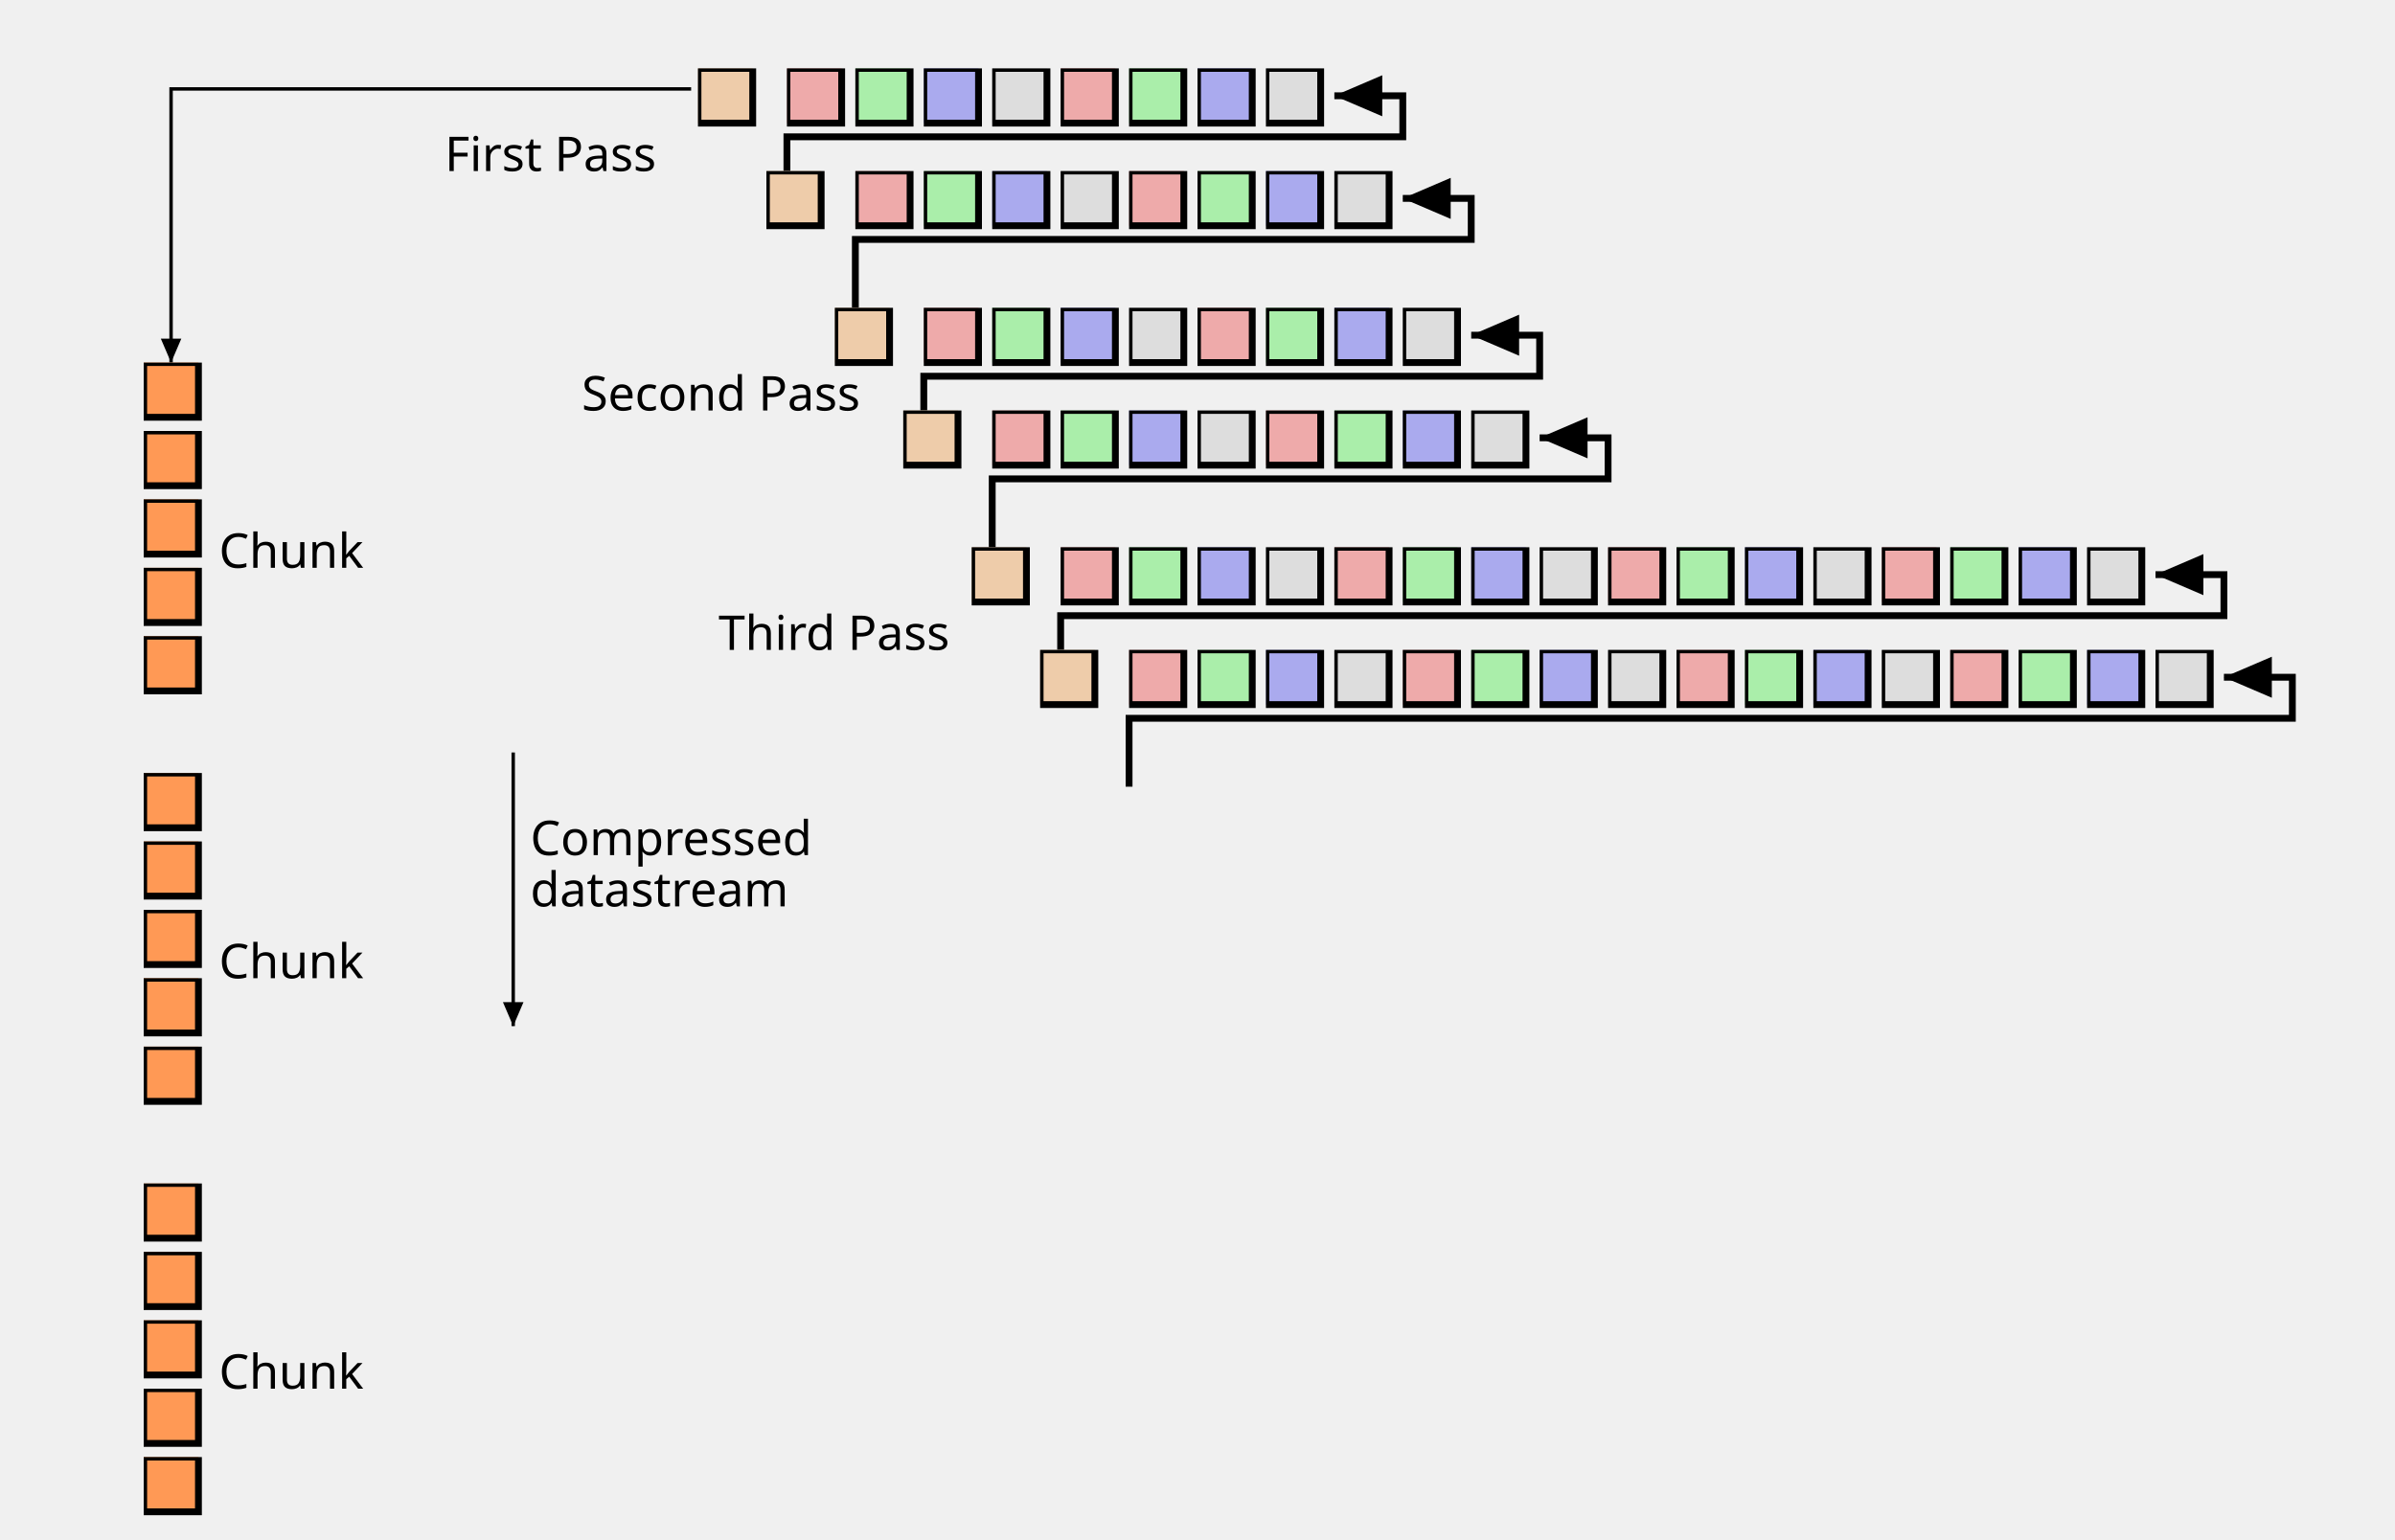
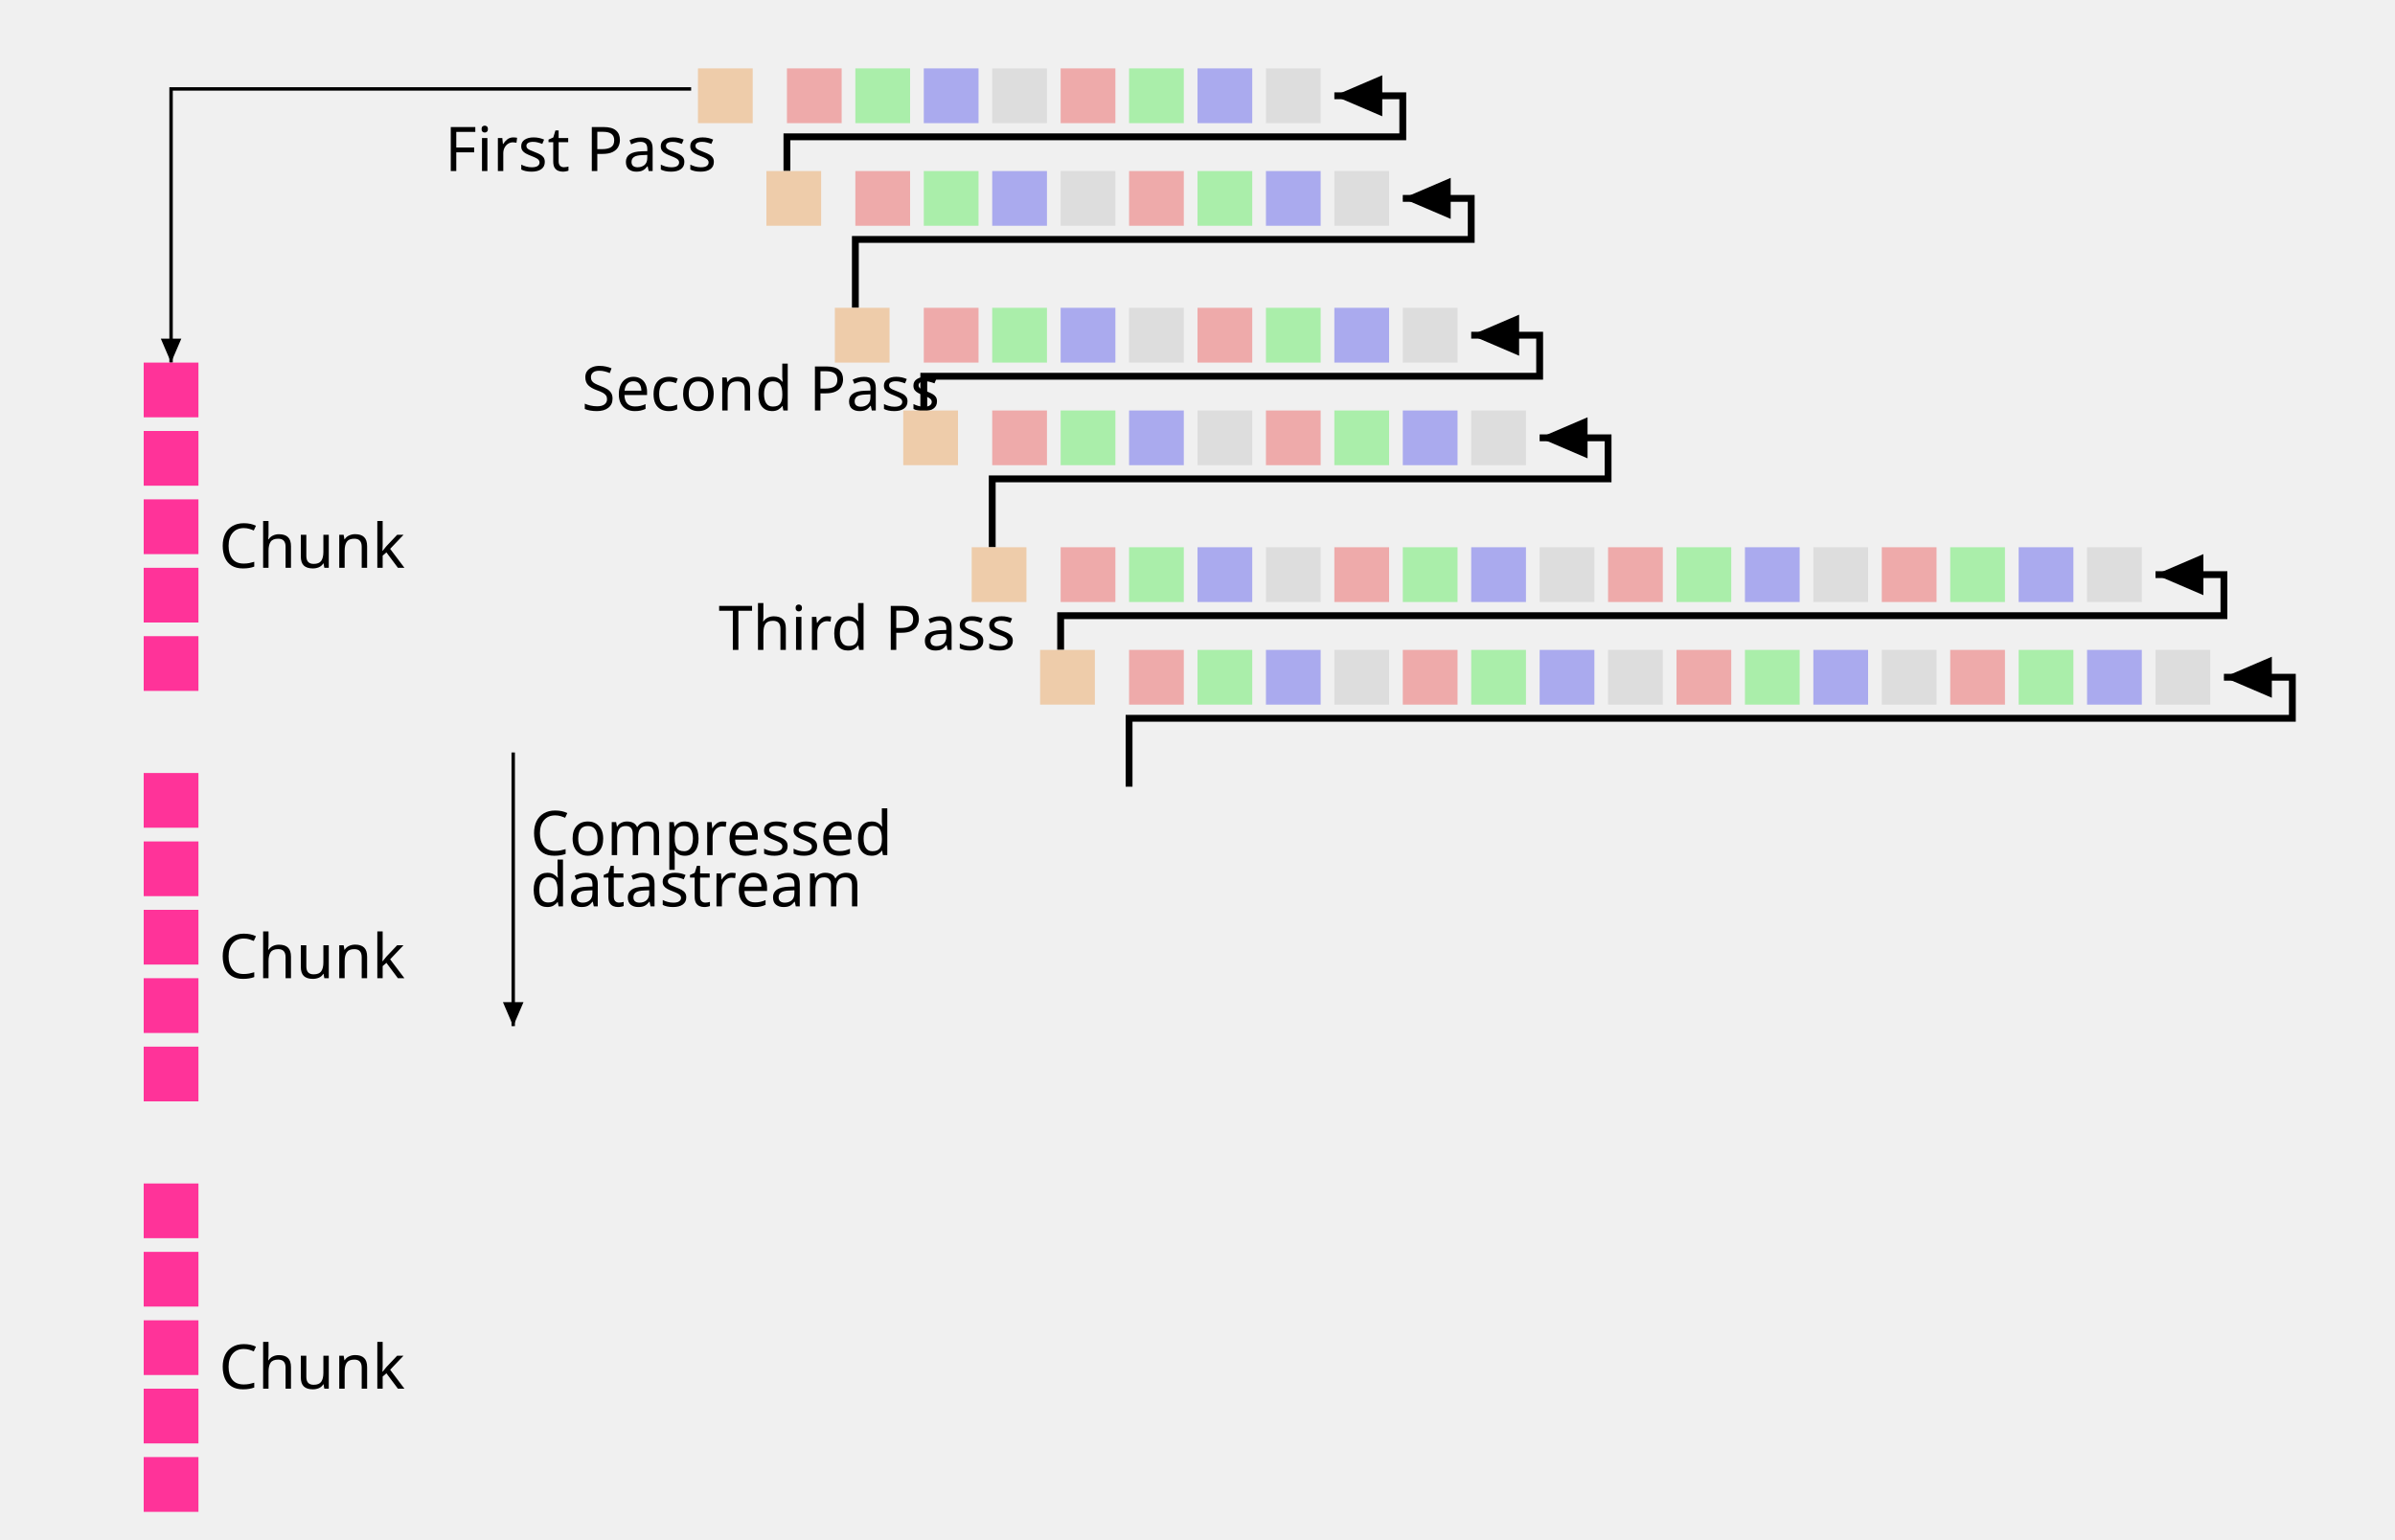
- <svg xmlns="http://www.w3.org/2000/svg" xmlns:xlink="http://www.w3.org/1999/xlink" width="700" height="450">
-   <style type="text/css">
- 
- rect {stroke:black;fill:white;}
- text {font-family:Verdana, sans-serif;font-size:14;text-anchor:start}
- line {stroke:black;stroke-width:1}
- polyline {stroke:black;stroke-width:1;fill:none}
- 
+ <svg xmlns="http://www.w3.org/2000/svg" xmlns:xlink="http://www.w3.org/1999/xlink" viewBox="0 0 700 450">
+   <style>
+   @font-face {
+     font-family: OS_Cond_Med;
+     src: url(./fonts/OS_Cond_Med.woff2);
+   }
+   rect {
+     stroke:none;
+     fill:white;
+     }
+   text {
+     font-family: OS_Cond_Med;
+     font-size:18px;
+     text-anchor:start
+     }
+   line {
+     stroke:black;
+     stroke-width:1
+     }
+   polyline {
+     stroke:black;
+     stroke-width:1;
+     fill:none
+     }
</style>
  <defs>
    <symbol id="filter1">
      <rect width="8" height="8" style="fill:#EECCAA" />
    </symbol>
    <symbol id="comp">
-       <rect width="8" height="8" style="fill:#FF9955" />
+       <rect width="8" height="8" style="fill:#F39" />
    </symbol>
    <symbol id="pixelfr">
      <rect width="8" height="8" style="fill:#EEAAAA" />
    </symbol>
    <symbol id="pixelfg">
      <rect width="8" height="8" style="fill:#AAEEAA" />
    </symbol>
    <symbol id="pixelfb">
      <rect width="8" height="8" style="fill:#AAAAEE" />
    </symbol>
    <symbol id="pixelfa">
      <rect width="8" height="8" style="fill:#DDDDDD" />
    </symbol>
    <symbol id="pixelr">
      <rect width="8" height="8" style="fill:red" />
    </symbol>
    <symbol id="pixelg">
      <rect width="8" height="8" style="fill:green" />
    </symbol>
    <symbol id="pixelb">
      <rect width="8" height="8" style="fill:blue" />
    </symbol>
    <symbol id="pixela">
      <rect width="8" height="8" style="fill:grey" />
    </symbol>
  </defs>
  <marker id="arrend" refX="8" refY="4" markerWidth="8" markerHeight="8" orient="auto">
    <path d="M 1 4 L 1 1 8 4 1 7z" />
  </marker>
  <marker id="larrend" refX="0" refY="4" markerWidth="8" markerHeight="8" orient="auto">
    <path d="M 8 4 L 8 1 0 4 8 7z" />
  </marker>
  <text x="130" y="50">First Pass</text>
  <g transform="translate(200,0)">
    <g transform="scale(2)">
      <use transform="translate(2,10)" xlink:href="#filter1" />
      <use transform="translate(15,10)" xlink:href="#pixelfr" />
      <use transform="translate(25,10)" xlink:href="#pixelfg" />
      <use transform="translate(35,10)" xlink:href="#pixelfb" />
      <use transform="translate(45,10)" xlink:href="#pixelfa" />
      <use transform="translate(55,10)" xlink:href="#pixelfr" />
      <use transform="translate(65,10)" xlink:href="#pixelfg" />
      <use transform="translate(75,10)" xlink:href="#pixelfb" />
      <use transform="translate(85,10)" xlink:href="#pixelfa" />
      <g transform="translate(95,14)">
        <polyline marker-end="url(#arrend)" points="-80,11 -80,6 10,6 10,0 0,0" />
      </g>
    </g>
  </g>
  <g transform="translate(220,30)">
    <g transform="scale(2)">
      <use transform="translate(2,10)" xlink:href="#filter1" />
      <use transform="translate(15,10)" xlink:href="#pixelfr" />
      <use transform="translate(25,10)" xlink:href="#pixelfg" />
      <use transform="translate(35,10)" xlink:href="#pixelfb" />
      <use transform="translate(45,10)" xlink:href="#pixelfa" />
      <use transform="translate(55,10)" xlink:href="#pixelfr" />
      <use transform="translate(65,10)" xlink:href="#pixelfg" />
      <use transform="translate(75,10)" xlink:href="#pixelfb" />
      <use transform="translate(85,10)" xlink:href="#pixelfa" />
      <g transform="translate(95,14)">
        <polyline marker-end="url(#arrend)" points="-80,16 -80,6 10,6 10,0 0,0" />
      </g>
    </g>
  </g>
  <text x="170" y="120">Second Pass</text>
  <g transform="translate(240,70)">
    <g transform="scale(2)">
      <use transform="translate(2,10)" xlink:href="#filter1" />
      <use transform="translate(15,10)" xlink:href="#pixelfr" />
      <use transform="translate(25,10)" xlink:href="#pixelfg" />
      <use transform="translate(35,10)" xlink:href="#pixelfb" />
      <use transform="translate(45,10)" xlink:href="#pixelfa" />
      <use transform="translate(55,10)" xlink:href="#pixelfr" />
      <use transform="translate(65,10)" xlink:href="#pixelfg" />
      <use transform="translate(75,10)" xlink:href="#pixelfb" />
      <use transform="translate(85,10)" xlink:href="#pixelfa" />
      <g transform="translate(95,14)">
        <polyline marker-end="url(#arrend)" points="-80,11 -80,6 10,6 10,0 0,0" />
      </g>
    </g>
  </g>
  <g transform="translate(260,100)">
    <g transform="scale(2)">
      <use transform="translate(2,10)" xlink:href="#filter1" />
      <use transform="translate(15,10)" xlink:href="#pixelfr" />
      <use transform="translate(25,10)" xlink:href="#pixelfg" />
      <use transform="translate(35,10)" xlink:href="#pixelfb" />
      <use transform="translate(45,10)" xlink:href="#pixelfa" />
      <use transform="translate(55,10)" xlink:href="#pixelfr" />
      <use transform="translate(65,10)" xlink:href="#pixelfg" />
      <use transform="translate(75,10)" xlink:href="#pixelfb" />
      <use transform="translate(85,10)" xlink:href="#pixelfa" />
      <g transform="translate(95,14)">
        <polyline marker-end="url(#arrend)" points="-80,16 -80,6 10,6 10,0 0,0" />
      </g>
    </g>
  </g>
  <text x="210" y="190">Third Pass</text>
  <g transform="translate(280,140)">
    <g transform="scale(2)">
      <use transform="translate(2,10)" xlink:href="#filter1" />
      <use transform="translate(15,10)" xlink:href="#pixelfr" />
      <use transform="translate(25,10)" xlink:href="#pixelfg" />
      <use transform="translate(35,10)" xlink:href="#pixelfb" />
      <use transform="translate(45,10)" xlink:href="#pixelfa" />
      <use transform="translate(55,10)" xlink:href="#pixelfr" />
      <use transform="translate(65,10)" xlink:href="#pixelfg" />
      <use transform="translate(75,10)" xlink:href="#pixelfb" />
      <use transform="translate(85,10)" xlink:href="#pixelfa" />
      <use transform="translate(95,10)" xlink:href="#pixelfr" />
      <use transform="translate(105,10)" xlink:href="#pixelfg" />
      <use transform="translate(115,10)" xlink:href="#pixelfb" />
      <use transform="translate(125,10)" xlink:href="#pixelfa" />
      <use transform="translate(135,10)" xlink:href="#pixelfr" />
      <use transform="translate(145,10)" xlink:href="#pixelfg" />
      <use transform="translate(155,10)" xlink:href="#pixelfb" />
      <use transform="translate(165,10)" xlink:href="#pixelfa" />
      <g transform="translate(175,14)">
        <polyline marker-end="url(#arrend)" points="-160,11 -160,6 10,6 10,0 0,0" />
      </g>
    </g>
  </g>
  <g transform="translate(300,170)">
    <g transform="scale(2)">
      <use transform="translate(2,10)" xlink:href="#filter1" />
      <use transform="translate(15,10)" xlink:href="#pixelfr" />
      <use transform="translate(25,10)" xlink:href="#pixelfg" />
      <use transform="translate(35,10)" xlink:href="#pixelfb" />
      <use transform="translate(45,10)" xlink:href="#pixelfa" />
      <use transform="translate(55,10)" xlink:href="#pixelfr" />
      <use transform="translate(65,10)" xlink:href="#pixelfg" />
      <use transform="translate(75,10)" xlink:href="#pixelfb" />
      <use transform="translate(85,10)" xlink:href="#pixelfa" />
      <use transform="translate(95,10)" xlink:href="#pixelfr" />
      <use transform="translate(105,10)" xlink:href="#pixelfg" />
      <use transform="translate(115,10)" xlink:href="#pixelfb" />
      <use transform="translate(125,10)" xlink:href="#pixelfa" />
      <use transform="translate(135,10)" xlink:href="#pixelfr" />
      <use transform="translate(145,10)" xlink:href="#pixelfg" />
      <use transform="translate(155,10)" xlink:href="#pixelfb" />
      <use transform="translate(165,10)" xlink:href="#pixelfa" />
      <g transform="translate(175,14)">
        <polyline marker-end="url(#arrend)" points="-160,16 -160,6 10,6 10,0 0,0" />
      </g>
    </g>
  </g>
  <polyline marker-end="url(#arrend)" points="202,26 50,26 50,106" />
  <g transform="translate(40,106)">
    <g transform="scale(2)">
      <g transform="translate(0,0)">
        <use transform="translate(1,0)" xlink:href="#comp" />
        <use transform="translate(1,10)" xlink:href="#comp" />
        <use transform="translate(1,20)" xlink:href="#comp" />
        <use transform="translate(1,30)" xlink:href="#comp" />
        <use transform="translate(1,40)" xlink:href="#comp" />
      </g>
      <g transform="translate(0,60)">
        <use transform="translate(1,0)" xlink:href="#comp" />
        <use transform="translate(1,10)" xlink:href="#comp" />
        <use transform="translate(1,20)" xlink:href="#comp" />
        <use transform="translate(1,30)" xlink:href="#comp" />
        <use transform="translate(1,40)" xlink:href="#comp" />
      </g>
      <g transform="translate(0,120)">
        <use transform="translate(1,0)" xlink:href="#comp" />
        <use transform="translate(1,10)" xlink:href="#comp" />
        <use transform="translate(1,20)" xlink:href="#comp" />
        <use transform="translate(1,30)" xlink:href="#comp" />
        <use transform="translate(1,40)" xlink:href="#comp" />
      </g>
    </g>
  </g>
  <g transform="translate(40,106)">
    <text x="24" y="60">Chunk</text>
    <text x="24" y="180">Chunk</text>
    <text x="24" y="300">Chunk</text>
  </g>
  <line marker-end="url(#arrend)" x1="150" y1="220" x2="150" y2="300" />
  <text x="155" y="250">Compressed</text>
  <text x="155" y="265">datastream</text>
</svg>
